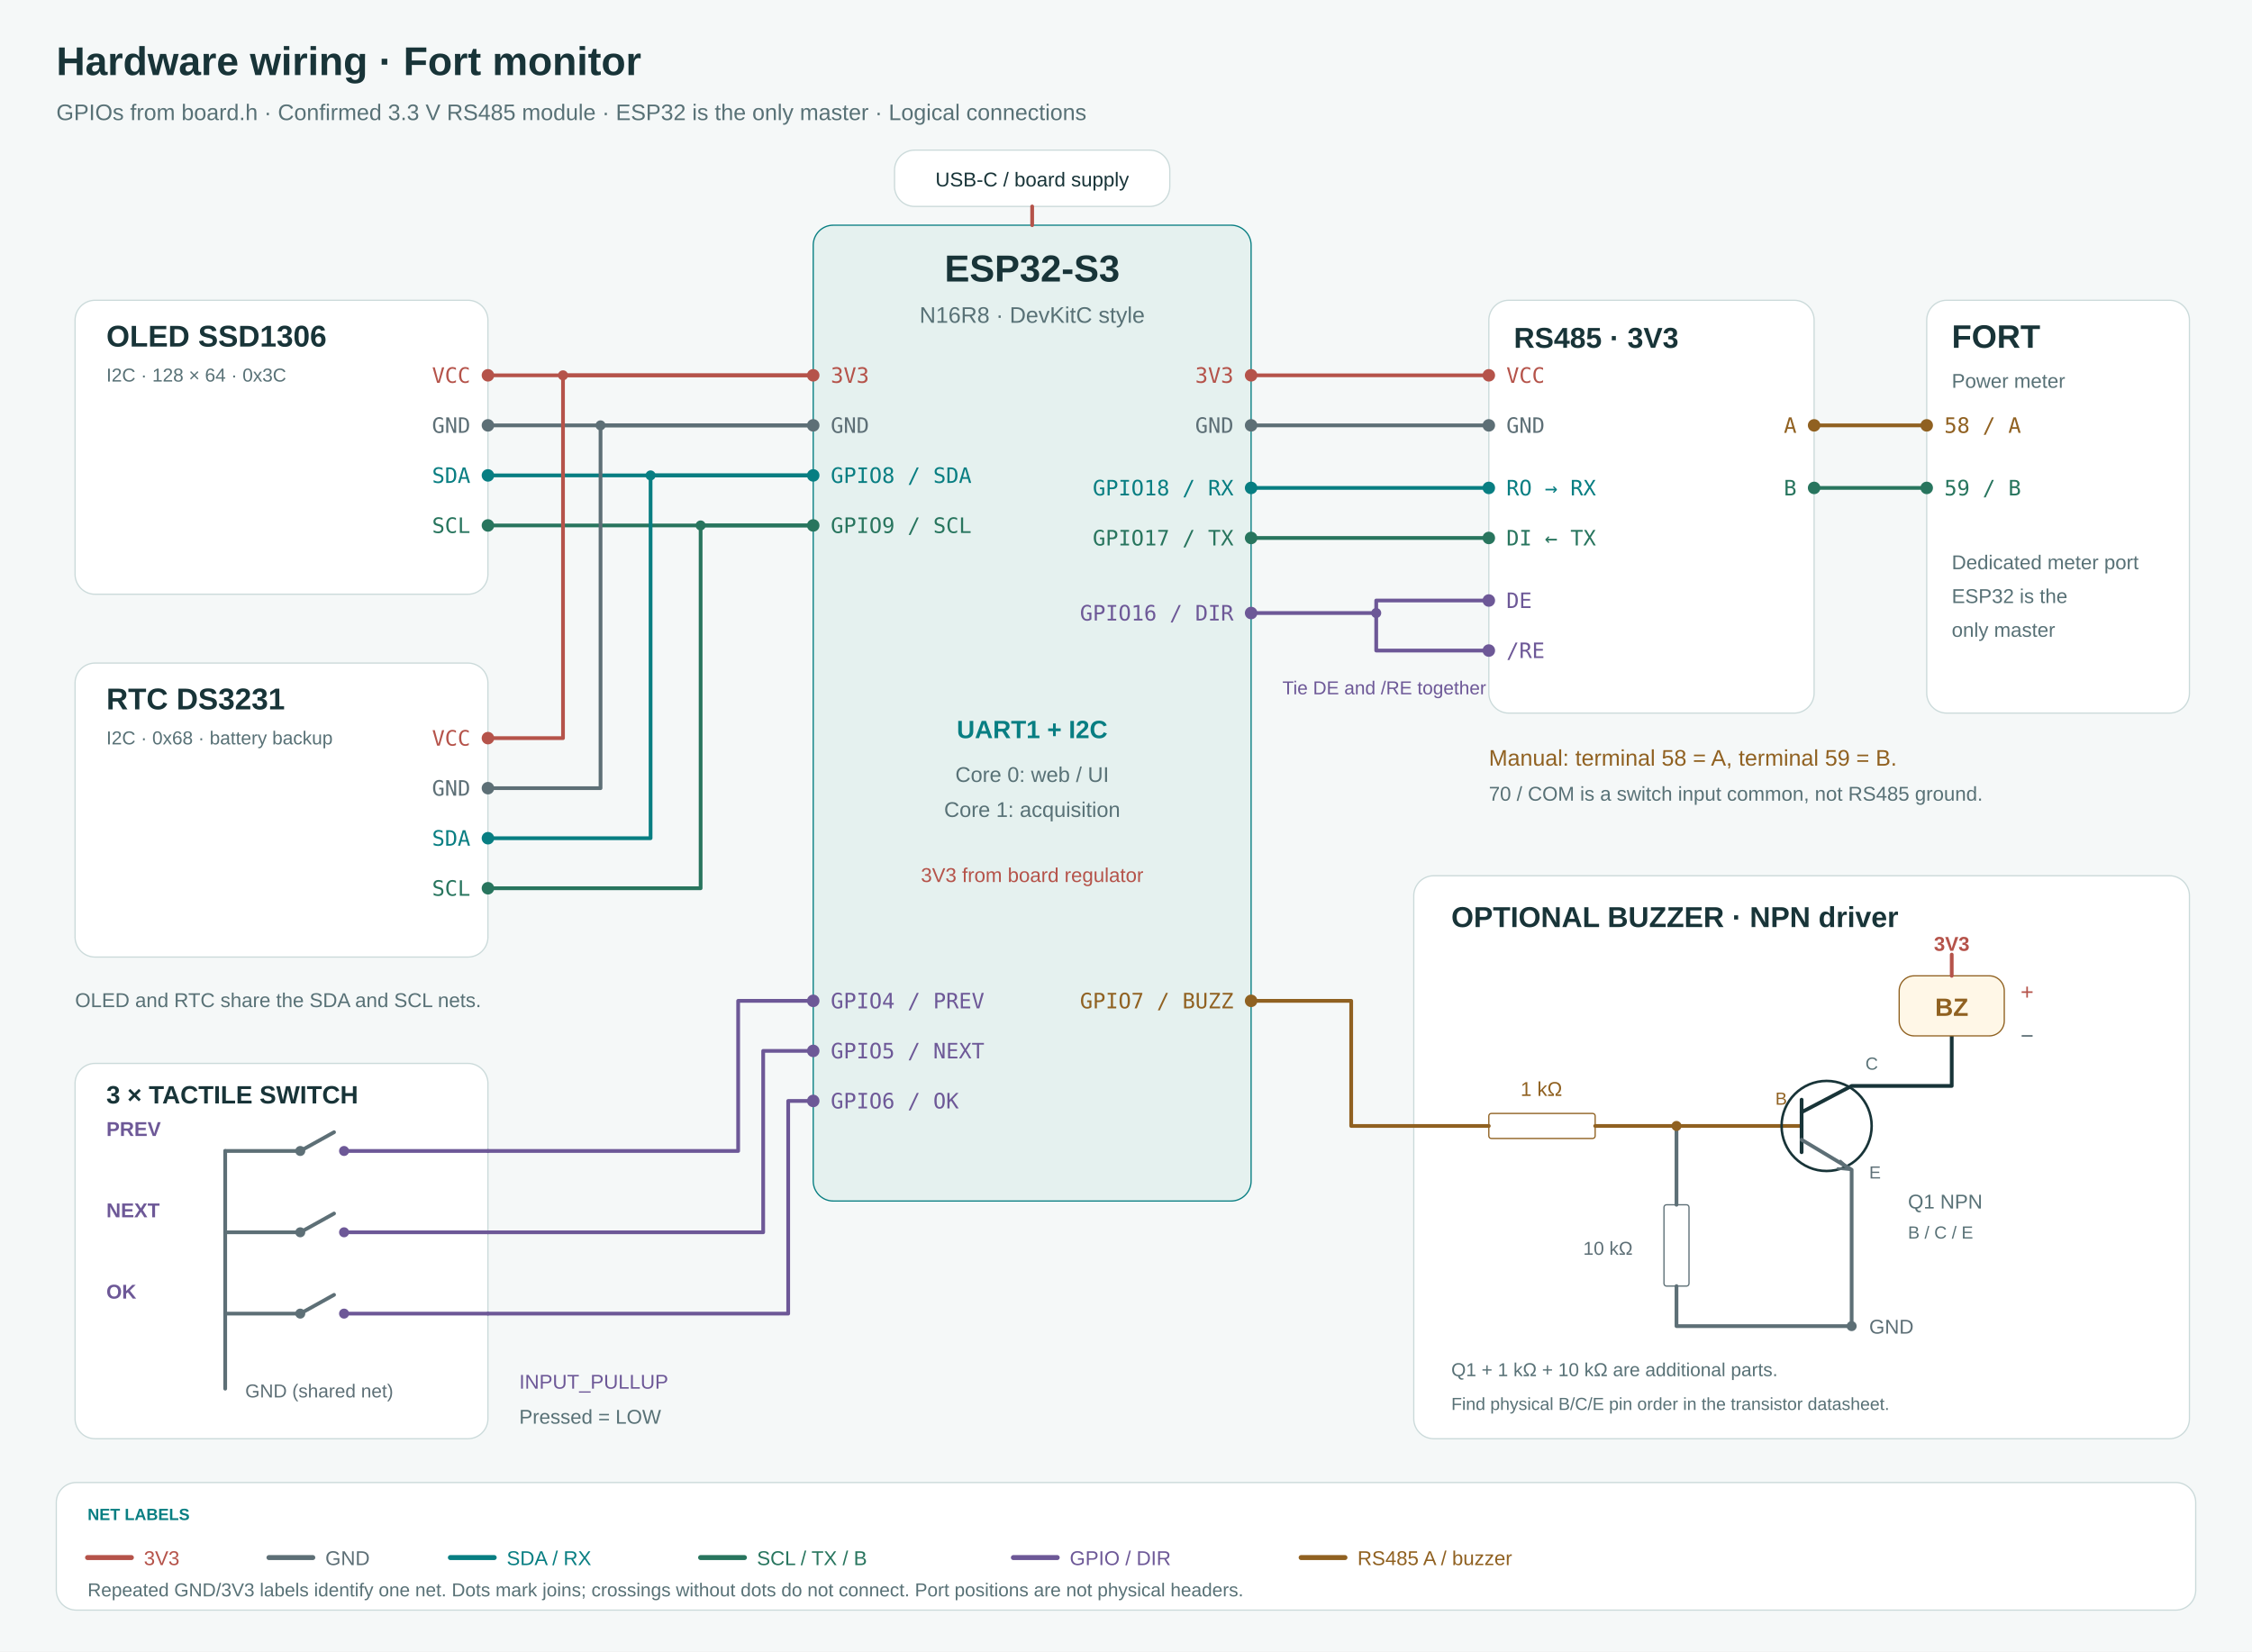
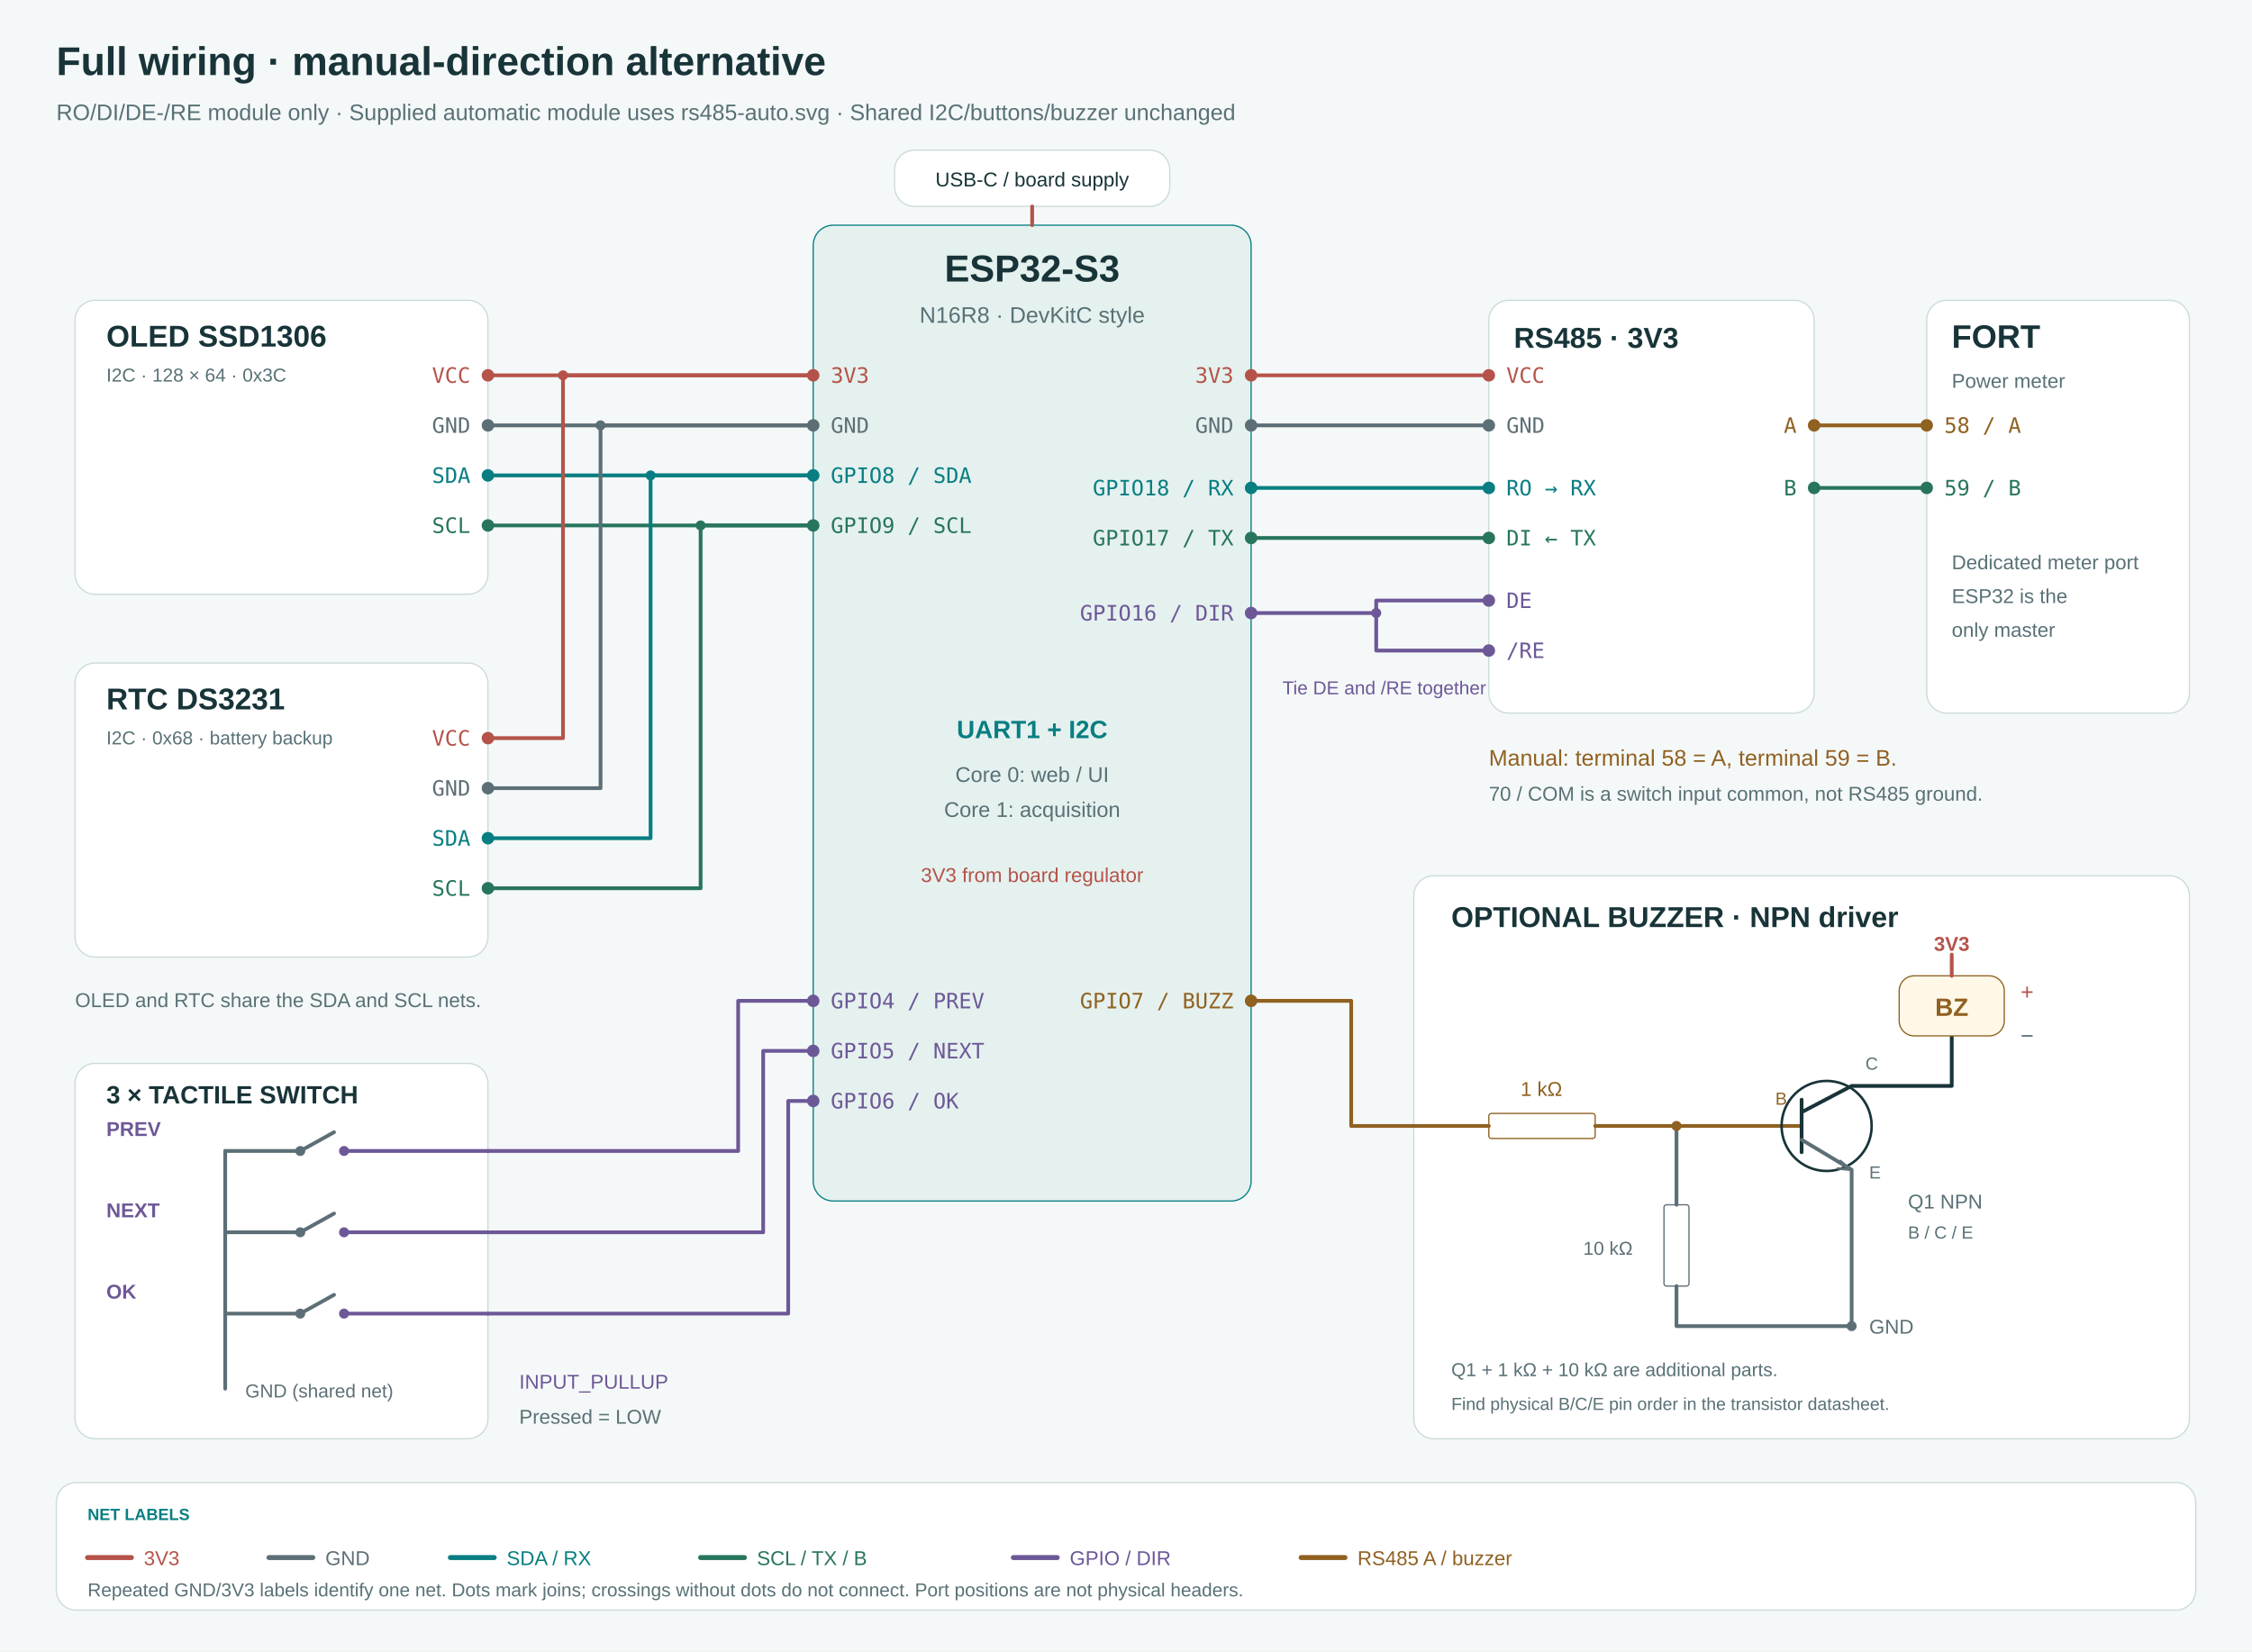
<svg xmlns="http://www.w3.org/2000/svg" width="1800" height="1320" viewBox="0 0 1800 1320" role="img" aria-labelledby="title desc">
  <rect width="100%" height="100%" fill="#f5f8f8" />
-   <text x="45" y="60" fill="#183438" font-family="Arial, sans-serif" font-size="32" font-weight="700" text-anchor="start">Hardware wiring · Fort monitor</text>
-   <text x="45" y="96" fill="#587176" font-family="Arial, sans-serif" font-size="18" font-weight="400" text-anchor="start">GPIOs from board.h · Confirmed 3.3 V RS485 module · ESP32 is the only master · Logical connections</text>
+   <text x="45" y="60" fill="#183438" font-family="Arial, sans-serif" font-size="32" font-weight="700" text-anchor="start">Full wiring · manual-direction alternative</text>
+   <text x="45" y="96" fill="#587176" font-family="Arial, sans-serif" font-size="18" font-weight="400" text-anchor="start">RO/DI/DE-/RE module only · Supplied automatic module uses rs485-auto.svg · Shared I2C/buttons/buzzer unchanged</text>
  <rect x="650" y="180" width="350" height="780" rx="16" fill="#e5f1ef" stroke="#087e82" />
  <text x="825" y="225" fill="#183438" font-family="Arial, sans-serif" font-size="30" font-weight="700" text-anchor="middle">ESP32-S3</text>
  <text x="825" y="258" fill="#587176" font-family="Arial, sans-serif" font-size="18" font-weight="400" text-anchor="middle">N16R8 · DevKitC style</text>
  <rect x="715" y="120" width="220" height="45" rx="16" fill="#ffffff" stroke="#cbdada" />
  <text x="825" y="149" fill="#183438" font-family="Arial, sans-serif" font-size="16" font-weight="400" text-anchor="middle">USB-C / board supply</text>
  <polyline points="825,165 825,180" fill="none" stroke="#b5534a" stroke-width="3" stroke-linejoin="round" stroke-linecap="round" />
  <text x="825" y="590" fill="#087e82" font-family="Arial, sans-serif" font-size="20" font-weight="600" text-anchor="middle">UART1 + I2C</text>
  <text x="825" y="625" fill="#587176" font-family="Arial, sans-serif" font-size="17" font-weight="400" text-anchor="middle">Core 0: web / UI</text>
  <text x="825" y="653" fill="#587176" font-family="Arial, sans-serif" font-size="17" font-weight="400" text-anchor="middle">Core 1: acquisition</text>
  <text x="825" y="705" fill="#b5534a" font-family="Arial, sans-serif" font-size="16" font-weight="400" text-anchor="middle">3V3 from board regulator</text>
  <circle cx="650" cy="300" r="5" fill="#b5534a" />
  <text x="664" y="306" fill="#b5534a" font-family="Consolas, monospace" font-size="17" font-weight="400" text-anchor="start">3V3</text>
  <circle cx="650" cy="340" r="5" fill="#5d6f76" />
  <text x="664" y="346" fill="#5d6f76" font-family="Consolas, monospace" font-size="17" font-weight="400" text-anchor="start">GND</text>
  <circle cx="650" cy="380" r="5" fill="#087e82" />
  <text x="664" y="386" fill="#087e82" font-family="Consolas, monospace" font-size="17" font-weight="400" text-anchor="start">GPIO8 / SDA</text>
  <circle cx="650" cy="420" r="5" fill="#28755e" />
  <text x="664" y="426" fill="#28755e" font-family="Consolas, monospace" font-size="17" font-weight="400" text-anchor="start">GPIO9 / SCL</text>
  <circle cx="650" cy="800" r="5" fill="#6d5897" />
  <text x="664" y="806" fill="#6d5897" font-family="Consolas, monospace" font-size="17" font-weight="400" text-anchor="start">GPIO4 / PREV</text>
  <circle cx="650" cy="840" r="5" fill="#6d5897" />
  <text x="664" y="846" fill="#6d5897" font-family="Consolas, monospace" font-size="17" font-weight="400" text-anchor="start">GPIO5 / NEXT</text>
  <circle cx="650" cy="880" r="5" fill="#6d5897" />
  <text x="664" y="886" fill="#6d5897" font-family="Consolas, monospace" font-size="17" font-weight="400" text-anchor="start">GPIO6 / OK</text>
  <circle cx="1000" cy="300" r="5" fill="#b5534a" />
  <text x="986" y="306" fill="#b5534a" font-family="Consolas, monospace" font-size="17" font-weight="400" text-anchor="end">3V3</text>
  <circle cx="1000" cy="340" r="5" fill="#5d6f76" />
  <text x="986" y="346" fill="#5d6f76" font-family="Consolas, monospace" font-size="17" font-weight="400" text-anchor="end">GND</text>
  <circle cx="1000" cy="390" r="5" fill="#087e82" />
  <text x="986" y="396" fill="#087e82" font-family="Consolas, monospace" font-size="17" font-weight="400" text-anchor="end">GPIO18 / RX</text>
  <circle cx="1000" cy="430" r="5" fill="#28755e" />
  <text x="986" y="436" fill="#28755e" font-family="Consolas, monospace" font-size="17" font-weight="400" text-anchor="end">GPIO17 / TX</text>
  <circle cx="1000" cy="490" r="5" fill="#6d5897" />
  <text x="986" y="496" fill="#6d5897" font-family="Consolas, monospace" font-size="17" font-weight="400" text-anchor="end">GPIO16 / DIR</text>
  <circle cx="1000" cy="800" r="5" fill="#906121" />
  <text x="986" y="806" fill="#906121" font-family="Consolas, monospace" font-size="17" font-weight="400" text-anchor="end">GPIO7 / BUZZ</text>
  <rect x="60" y="240" width="330" height="235" rx="16" fill="#ffffff" stroke="#cbdada" />
  <text x="85" y="277" fill="#183438" font-family="Arial, sans-serif" font-size="24" font-weight="700" text-anchor="start">OLED SSD1306</text>
  <text x="85" y="305" fill="#587176" font-family="Arial, sans-serif" font-size="15" font-weight="400" text-anchor="start">I2C · 128 × 64 · 0x3C</text>
  <circle cx="390" cy="300" r="5" fill="#b5534a" />
  <text x="376" y="306" fill="#b5534a" font-family="Consolas, monospace" font-size="17" font-weight="400" text-anchor="end">VCC</text>
  <circle cx="390" cy="340" r="5" fill="#5d6f76" />
  <text x="376" y="346" fill="#5d6f76" font-family="Consolas, monospace" font-size="17" font-weight="400" text-anchor="end">GND</text>
  <circle cx="390" cy="380" r="5" fill="#087e82" />
  <text x="376" y="386" fill="#087e82" font-family="Consolas, monospace" font-size="17" font-weight="400" text-anchor="end">SDA</text>
  <circle cx="390" cy="420" r="5" fill="#28755e" />
  <text x="376" y="426" fill="#28755e" font-family="Consolas, monospace" font-size="17" font-weight="400" text-anchor="end">SCL</text>
  <rect x="60" y="530" width="330" height="235" rx="16" fill="#ffffff" stroke="#cbdada" />
  <text x="85" y="567" fill="#183438" font-family="Arial, sans-serif" font-size="24" font-weight="700" text-anchor="start">RTC DS3231</text>
  <text x="85" y="595" fill="#587176" font-family="Arial, sans-serif" font-size="15" font-weight="400" text-anchor="start">I2C · 0x68 · battery backup</text>
  <circle cx="390" cy="590" r="5" fill="#b5534a" />
  <text x="376" y="596" fill="#b5534a" font-family="Consolas, monospace" font-size="17" font-weight="400" text-anchor="end">VCC</text>
  <circle cx="390" cy="630" r="5" fill="#5d6f76" />
  <text x="376" y="636" fill="#5d6f76" font-family="Consolas, monospace" font-size="17" font-weight="400" text-anchor="end">GND</text>
  <circle cx="390" cy="670" r="5" fill="#087e82" />
  <text x="376" y="676" fill="#087e82" font-family="Consolas, monospace" font-size="17" font-weight="400" text-anchor="end">SDA</text>
  <circle cx="390" cy="710" r="5" fill="#28755e" />
  <text x="376" y="716" fill="#28755e" font-family="Consolas, monospace" font-size="17" font-weight="400" text-anchor="end">SCL</text>
  <polyline points="390,300 650,300" fill="none" stroke="#b5534a" stroke-width="3" stroke-linejoin="round" stroke-linecap="round" />
  <polyline points="390,340 650,340" fill="none" stroke="#5d6f76" stroke-width="3" stroke-linejoin="round" stroke-linecap="round" />
  <polyline points="390,380 650,380" fill="none" stroke="#087e82" stroke-width="3" stroke-linejoin="round" stroke-linecap="round" />
  <polyline points="390,420 650,420" fill="none" stroke="#28755e" stroke-width="3" stroke-linejoin="round" stroke-linecap="round" />
  <polyline points="390,590 450,590 450,300 650,300" fill="none" stroke="#b5534a" stroke-width="3" stroke-linejoin="round" stroke-linecap="round" />
  <circle cx="450" cy="300" r="4" fill="#b5534a" />
  <polyline points="390,630 480,630 480,340 650,340" fill="none" stroke="#5d6f76" stroke-width="3" stroke-linejoin="round" stroke-linecap="round" />
  <circle cx="480" cy="340" r="4" fill="#5d6f76" />
  <polyline points="390,670 520,670 520,380 650,380" fill="none" stroke="#087e82" stroke-width="3" stroke-linejoin="round" stroke-linecap="round" />
  <circle cx="520" cy="380" r="4" fill="#087e82" />
  <polyline points="390,710 560,710 560,420 650,420" fill="none" stroke="#28755e" stroke-width="3" stroke-linejoin="round" stroke-linecap="round" />
  <circle cx="560" cy="420" r="4" fill="#28755e" />
  <text x="60" y="805" fill="#587176" font-family="Arial, sans-serif" font-size="16" font-weight="400" text-anchor="start">OLED and RTC share the SDA and SCL nets.</text>
  <rect x="1190" y="240" width="260" height="330" rx="16" fill="#ffffff" stroke="#cbdada" />
  <text x="1210" y="278" fill="#183438" font-family="Arial, sans-serif" font-size="23" font-weight="700" text-anchor="start">RS485 · 3V3</text>
  <circle cx="1190" cy="300" r="5" fill="#b5534a" />
  <text x="1204" y="306" fill="#b5534a" font-family="Consolas, monospace" font-size="17" font-weight="400" text-anchor="start">VCC</text>
  <circle cx="1190" cy="340" r="5" fill="#5d6f76" />
  <text x="1204" y="346" fill="#5d6f76" font-family="Consolas, monospace" font-size="17" font-weight="400" text-anchor="start">GND</text>
  <circle cx="1190" cy="390" r="5" fill="#087e82" />
  <text x="1204" y="396" fill="#087e82" font-family="Consolas, monospace" font-size="17" font-weight="400" text-anchor="start">RO → RX</text>
  <circle cx="1190" cy="430" r="5" fill="#28755e" />
  <text x="1204" y="436" fill="#28755e" font-family="Consolas, monospace" font-size="17" font-weight="400" text-anchor="start">DI ← TX</text>
  <circle cx="1190" cy="480" r="5" fill="#6d5897" />
  <text x="1204" y="486" fill="#6d5897" font-family="Consolas, monospace" font-size="17" font-weight="400" text-anchor="start">DE</text>
  <circle cx="1190" cy="520" r="5" fill="#6d5897" />
  <text x="1204" y="526" fill="#6d5897" font-family="Consolas, monospace" font-size="17" font-weight="400" text-anchor="start">/RE</text>
  <circle cx="1450" cy="340" r="5" fill="#906121" />
  <text x="1436" y="346" fill="#906121" font-family="Consolas, monospace" font-size="17" font-weight="400" text-anchor="end">A</text>
  <circle cx="1450" cy="390" r="5" fill="#28755e" />
  <text x="1436" y="396" fill="#28755e" font-family="Consolas, monospace" font-size="17" font-weight="400" text-anchor="end">B</text>
  <polyline points="1000,300 1190,300" fill="none" stroke="#b5534a" stroke-width="3" stroke-linejoin="round" stroke-linecap="round" />
  <polyline points="1000,340 1190,340" fill="none" stroke="#5d6f76" stroke-width="3" stroke-linejoin="round" stroke-linecap="round" />
  <polyline points="1000,390 1190,390" fill="none" stroke="#087e82" stroke-width="3" stroke-linejoin="round" stroke-linecap="round" />
  <polyline points="1000,430 1190,430" fill="none" stroke="#28755e" stroke-width="3" stroke-linejoin="round" stroke-linecap="round" />
  <polyline points="1000,490 1100,490 1100,480 1190,480" fill="none" stroke="#6d5897" stroke-width="3" stroke-linejoin="round" stroke-linecap="round" />
  <polyline points="1100,490 1100,520 1190,520" fill="none" stroke="#6d5897" stroke-width="3" stroke-linejoin="round" stroke-linecap="round" />
  <circle cx="1100" cy="490" r="4" fill="#6d5897" />
  <text x="1025" y="555" fill="#6d5897" font-family="Arial, sans-serif" font-size="15" font-weight="400" text-anchor="start">Tie DE and /RE together</text>
  <rect x="1540" y="240" width="210" height="330" rx="16" fill="#ffffff" stroke="#cbdada" />
  <text x="1560" y="278" fill="#183438" font-family="Arial, sans-serif" font-size="26" font-weight="700" text-anchor="start">FORT</text>
  <text x="1560" y="310" fill="#587176" font-family="Arial, sans-serif" font-size="16" font-weight="400" text-anchor="start">Power meter</text>
  <circle cx="1540" cy="340" r="5" fill="#906121" />
  <text x="1554" y="346" fill="#906121" font-family="Consolas, monospace" font-size="17" font-weight="400" text-anchor="start">58 / A</text>
  <polyline points="1450,340 1540,340" fill="none" stroke="#906121" stroke-width="3" stroke-linejoin="round" stroke-linecap="round" />
  <circle cx="1540" cy="390" r="5" fill="#28755e" />
  <text x="1554" y="396" fill="#28755e" font-family="Consolas, monospace" font-size="17" font-weight="400" text-anchor="start">59 / B</text>
  <polyline points="1450,390 1540,390" fill="none" stroke="#28755e" stroke-width="3" stroke-linejoin="round" stroke-linecap="round" />
  <text x="1560" y="455" fill="#587176" font-family="Arial, sans-serif" font-size="16" font-weight="400" text-anchor="start">Dedicated meter port</text>
  <text x="1560" y="482" fill="#587176" font-family="Arial, sans-serif" font-size="16" font-weight="400" text-anchor="start">ESP32 is the</text>
  <text x="1560" y="509" fill="#587176" font-family="Arial, sans-serif" font-size="16" font-weight="400" text-anchor="start">only master</text>
  <text x="1190" y="612" fill="#906121" font-family="Arial, sans-serif" font-size="18" font-weight="400" text-anchor="start">Manual: terminal 58 = A, terminal 59 = B.</text>
  <text x="1190" y="640" fill="#587176" font-family="Arial, sans-serif" font-size="16" font-weight="400" text-anchor="start">70 / COM is a switch input common, not RS485 ground.</text>
  <rect x="60" y="850" width="330" height="300" rx="16" fill="#ffffff" stroke="#cbdada" />
  <text x="85" y="882" fill="#183438" font-family="Arial, sans-serif" font-size="20" font-weight="700" text-anchor="start">3 × TACTILE SWITCH</text>
  <text x="85" y="908" fill="#6d5897" font-family="Arial, sans-serif" font-size="16" font-weight="700" text-anchor="start">PREV</text>
  <polyline points="180,920 240,920" fill="none" stroke="#5d6f76" stroke-width="3" stroke-linejoin="round" stroke-linecap="round" />
  <circle cx="240" cy="920" r="4" fill="#5d6f76" />
  <circle cx="275" cy="920" r="4" fill="#6d5897" />
  <polyline points="240,920 267,905" fill="none" stroke="#5d6f76" stroke-width="3" stroke-linejoin="round" stroke-linecap="round" />
  <polyline points="275,920 390,920" fill="none" stroke="#6d5897" stroke-width="3" stroke-linejoin="round" stroke-linecap="round" />
  <text x="85" y="973" fill="#6d5897" font-family="Arial, sans-serif" font-size="16" font-weight="700" text-anchor="start">NEXT</text>
  <polyline points="180,985 240,985" fill="none" stroke="#5d6f76" stroke-width="3" stroke-linejoin="round" stroke-linecap="round" />
  <circle cx="240" cy="985" r="4" fill="#5d6f76" />
  <circle cx="275" cy="985" r="4" fill="#6d5897" />
  <polyline points="240,985 267,970" fill="none" stroke="#5d6f76" stroke-width="3" stroke-linejoin="round" stroke-linecap="round" />
  <polyline points="275,985 390,985" fill="none" stroke="#6d5897" stroke-width="3" stroke-linejoin="round" stroke-linecap="round" />
  <text x="85" y="1038" fill="#6d5897" font-family="Arial, sans-serif" font-size="16" font-weight="700" text-anchor="start">OK</text>
  <polyline points="180,1050 240,1050" fill="none" stroke="#5d6f76" stroke-width="3" stroke-linejoin="round" stroke-linecap="round" />
  <circle cx="240" cy="1050" r="4" fill="#5d6f76" />
  <circle cx="275" cy="1050" r="4" fill="#6d5897" />
  <polyline points="240,1050 267,1035" fill="none" stroke="#5d6f76" stroke-width="3" stroke-linejoin="round" stroke-linecap="round" />
  <polyline points="275,1050 390,1050" fill="none" stroke="#6d5897" stroke-width="3" stroke-linejoin="round" stroke-linecap="round" />
  <polyline points="180,920 180,1110" fill="none" stroke="#5d6f76" stroke-width="3" stroke-linejoin="round" stroke-linecap="round" />
  <text x="196" y="1117" fill="#5d6f76" font-family="Arial, sans-serif" font-size="15" font-weight="400" text-anchor="start">GND (shared net)</text>
  <polyline points="650,800 590,800 590,920 390,920" fill="none" stroke="#6d5897" stroke-width="3" stroke-linejoin="round" stroke-linecap="round" />
  <polyline points="650,840 610,840 610,985 390,985" fill="none" stroke="#6d5897" stroke-width="3" stroke-linejoin="round" stroke-linecap="round" />
  <polyline points="650,880 630,880 630,1050 390,1050" fill="none" stroke="#6d5897" stroke-width="3" stroke-linejoin="round" stroke-linecap="round" />
  <text x="415" y="1110" fill="#6d5897" font-family="Arial, sans-serif" font-size="16" font-weight="400" text-anchor="start">INPUT_PULLUP</text>
  <text x="415" y="1138" fill="#587176" font-family="Arial, sans-serif" font-size="16" font-weight="400" text-anchor="start">Pressed = LOW</text>
  <rect x="1130" y="700" width="620" height="450" rx="16" fill="#ffffff" stroke="#cbdada" />
  <text x="1160" y="741" fill="#183438" font-family="Arial, sans-serif" font-size="23" font-weight="700" text-anchor="start">OPTIONAL BUZZER · NPN driver</text>
  <polyline points="1000,800 1080,800 1080,900 1190,900" fill="none" stroke="#906121" stroke-width="3" stroke-linejoin="round" stroke-linecap="round" />
  <rect x="1190" y="890" width="85" height="20" rx="2" fill="none" stroke="#906121" />
  <text x="1232" y="876" fill="#906121" font-family="Arial, sans-serif" font-size="16" font-weight="400" text-anchor="middle">1 kΩ</text>
  <polyline points="1275,900 1440,900" fill="none" stroke="#906121" stroke-width="3" stroke-linejoin="round" stroke-linecap="round" />
  <circle cx="1460" cy="900" r="36" fill="none" stroke="#183438" stroke-width="2" />
  <polyline points="1440,879 1440,921" fill="none" stroke="#183438" stroke-width="3" stroke-linejoin="round" stroke-linecap="round" />
  <polyline points="1440,889 1480,868 1560,868 1560,828" fill="none" stroke="#183438" stroke-width="3" stroke-linejoin="round" stroke-linecap="round" />
  <polyline points="1440,911 1480,935 1480,1060" fill="none" stroke="#5d6f76" stroke-width="3" stroke-linejoin="round" stroke-linecap="round" />
  <polyline points="1471,928 1479,935 1469,934" fill="none" stroke="#5d6f76" stroke-width="2" stroke-linejoin="round" stroke-linecap="round" />
  <text x="1525" y="966" fill="#587176" font-family="Arial, sans-serif" font-size="16" font-weight="400" text-anchor="start">Q1 NPN</text>
  <text x="1525" y="990" fill="#587176" font-family="Arial, sans-serif" font-size="14" font-weight="400" text-anchor="start">B / C / E</text>
  <text x="1419" y="883" fill="#906121" font-family="Arial, sans-serif" font-size="14" font-weight="400" text-anchor="start">B</text>
  <text x="1491" y="855" fill="#587176" font-family="Arial, sans-serif" font-size="14" font-weight="400" text-anchor="start">C</text>
  <text x="1494" y="942" fill="#5d6f76" font-family="Arial, sans-serif" font-size="14" font-weight="400" text-anchor="start">E</text>
  <rect x="1518" y="780" width="84" height="48" rx="12" fill="#fff7e7" stroke="#906121" />
  <text x="1560" y="812" fill="#906121" font-family="Arial, sans-serif" font-size="20" font-weight="700" text-anchor="middle">BZ</text>
  <text x="1615" y="799" fill="#b5534a" font-family="Arial, sans-serif" font-size="18" font-weight="400" text-anchor="start">+</text>
  <text x="1615" y="834" fill="#5d6f76" font-family="Arial, sans-serif" font-size="18" font-weight="400" text-anchor="start">−</text>
  <polyline points="1560,780 1560,763" fill="none" stroke="#b5534a" stroke-width="3" stroke-linejoin="round" stroke-linecap="round" />
  <text x="1560" y="760" fill="#b5534a" font-family="Arial, sans-serif" font-size="16" font-weight="700" text-anchor="middle">3V3</text>
  <polyline points="1340,900 1340,963" fill="none" stroke="#5d6f76" stroke-width="3" stroke-linejoin="round" stroke-linecap="round" />
  <circle cx="1340" cy="900" r="4" fill="#906121" />
  <rect x="1330" y="963" width="20" height="65" rx="2" fill="none" stroke="#5d6f76" />
  <text x="1305" y="1003" fill="#5d6f76" font-family="Arial, sans-serif" font-size="15" font-weight="400" text-anchor="end">10 kΩ</text>
  <polyline points="1340,1028 1340,1060 1480,1060" fill="none" stroke="#5d6f76" stroke-width="3" stroke-linejoin="round" stroke-linecap="round" />
  <circle cx="1480" cy="1060" r="4" fill="#5d6f76" />
  <text x="1494" y="1066" fill="#5d6f76" font-family="Arial, sans-serif" font-size="16" font-weight="400" text-anchor="start">GND</text>
  <text x="1160" y="1100" fill="#587176" font-family="Arial, sans-serif" font-size="15" font-weight="400" text-anchor="start">Q1 + 1 kΩ + 10 kΩ are additional parts.</text>
  <text x="1160" y="1127" fill="#587176" font-family="Arial, sans-serif" font-size="14" font-weight="400" text-anchor="start">Find physical B/C/E pin order in the transistor datasheet.</text>
  <rect x="45" y="1185" width="1710" height="102" rx="16" fill="#ffffff" stroke="#cbdada" />
  <text x="70" y="1215" fill="#087e82" font-family="Arial, sans-serif" font-size="13" font-weight="700" text-anchor="start">NET LABELS</text>
  <polyline points="70,1245 105,1245" fill="none" stroke="#b5534a" stroke-width="4" stroke-linejoin="round" stroke-linecap="round" />
  <text x="115" y="1251" fill="#b5534a" font-family="Arial, sans-serif" font-size="16" font-weight="400" text-anchor="start">3V3</text>
  <polyline points="215,1245 250,1245" fill="none" stroke="#5d6f76" stroke-width="4" stroke-linejoin="round" stroke-linecap="round" />
  <text x="260" y="1251" fill="#5d6f76" font-family="Arial, sans-serif" font-size="16" font-weight="400" text-anchor="start">GND</text>
  <polyline points="360,1245 395,1245" fill="none" stroke="#087e82" stroke-width="4" stroke-linejoin="round" stroke-linecap="round" />
  <text x="405" y="1251" fill="#087e82" font-family="Arial, sans-serif" font-size="16" font-weight="400" text-anchor="start">SDA / RX</text>
  <polyline points="560,1245 595,1245" fill="none" stroke="#28755e" stroke-width="4" stroke-linejoin="round" stroke-linecap="round" />
  <text x="605" y="1251" fill="#28755e" font-family="Arial, sans-serif" font-size="16" font-weight="400" text-anchor="start">SCL / TX / B</text>
  <polyline points="810,1245 845,1245" fill="none" stroke="#6d5897" stroke-width="4" stroke-linejoin="round" stroke-linecap="round" />
  <text x="855" y="1251" fill="#6d5897" font-family="Arial, sans-serif" font-size="16" font-weight="400" text-anchor="start">GPIO / DIR</text>
  <polyline points="1040,1245 1075,1245" fill="none" stroke="#906121" stroke-width="4" stroke-linejoin="round" stroke-linecap="round" />
  <text x="1085" y="1251" fill="#906121" font-family="Arial, sans-serif" font-size="16" font-weight="400" text-anchor="start">RS485 A / buzzer</text>
  <text x="70" y="1276" fill="#587176" font-family="Arial, sans-serif" font-size="15" font-weight="400" text-anchor="start">Repeated GND/3V3 labels identify one net. Dots mark joins; crossings without dots do not connect. Port positions are not physical headers.</text>
</svg>
